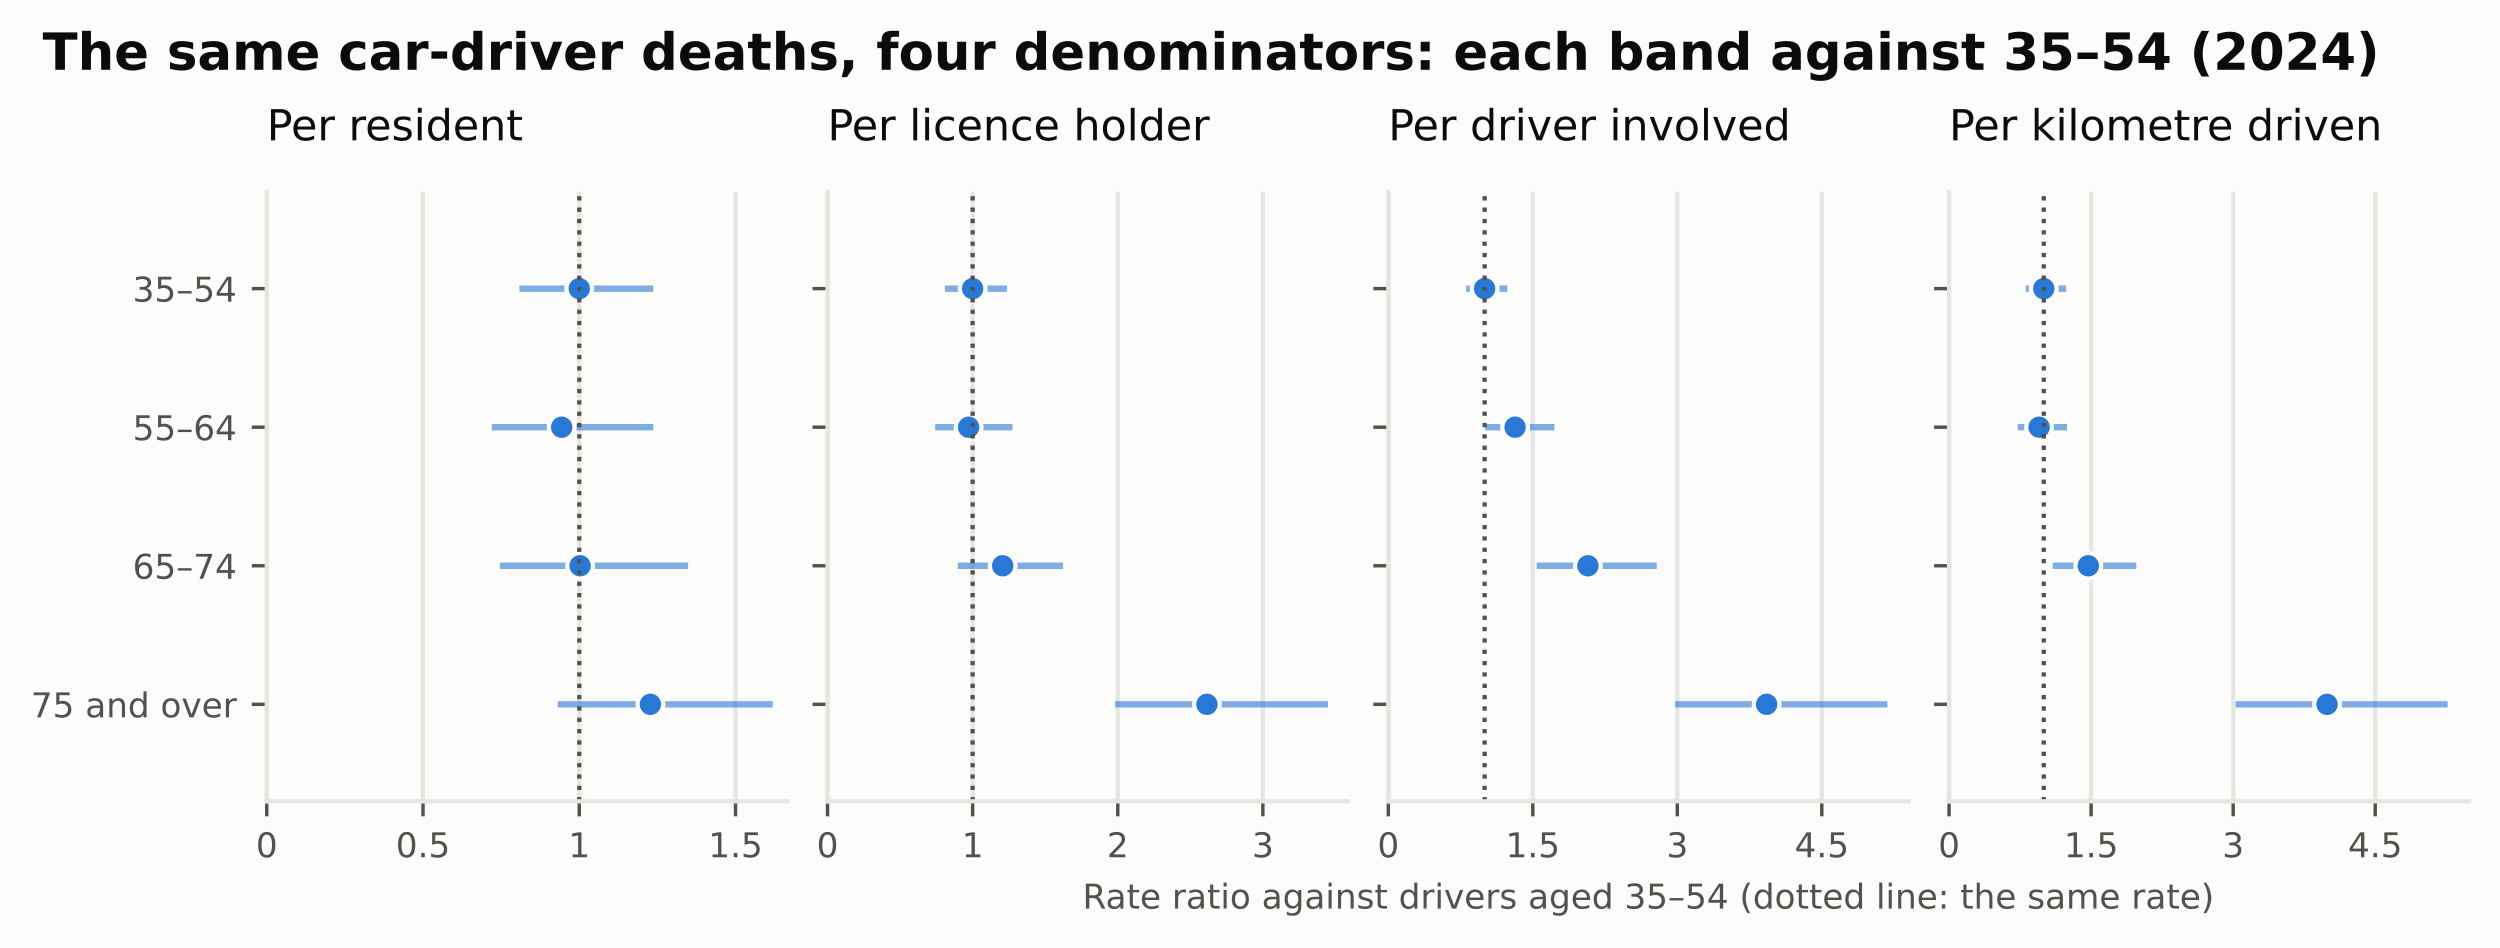
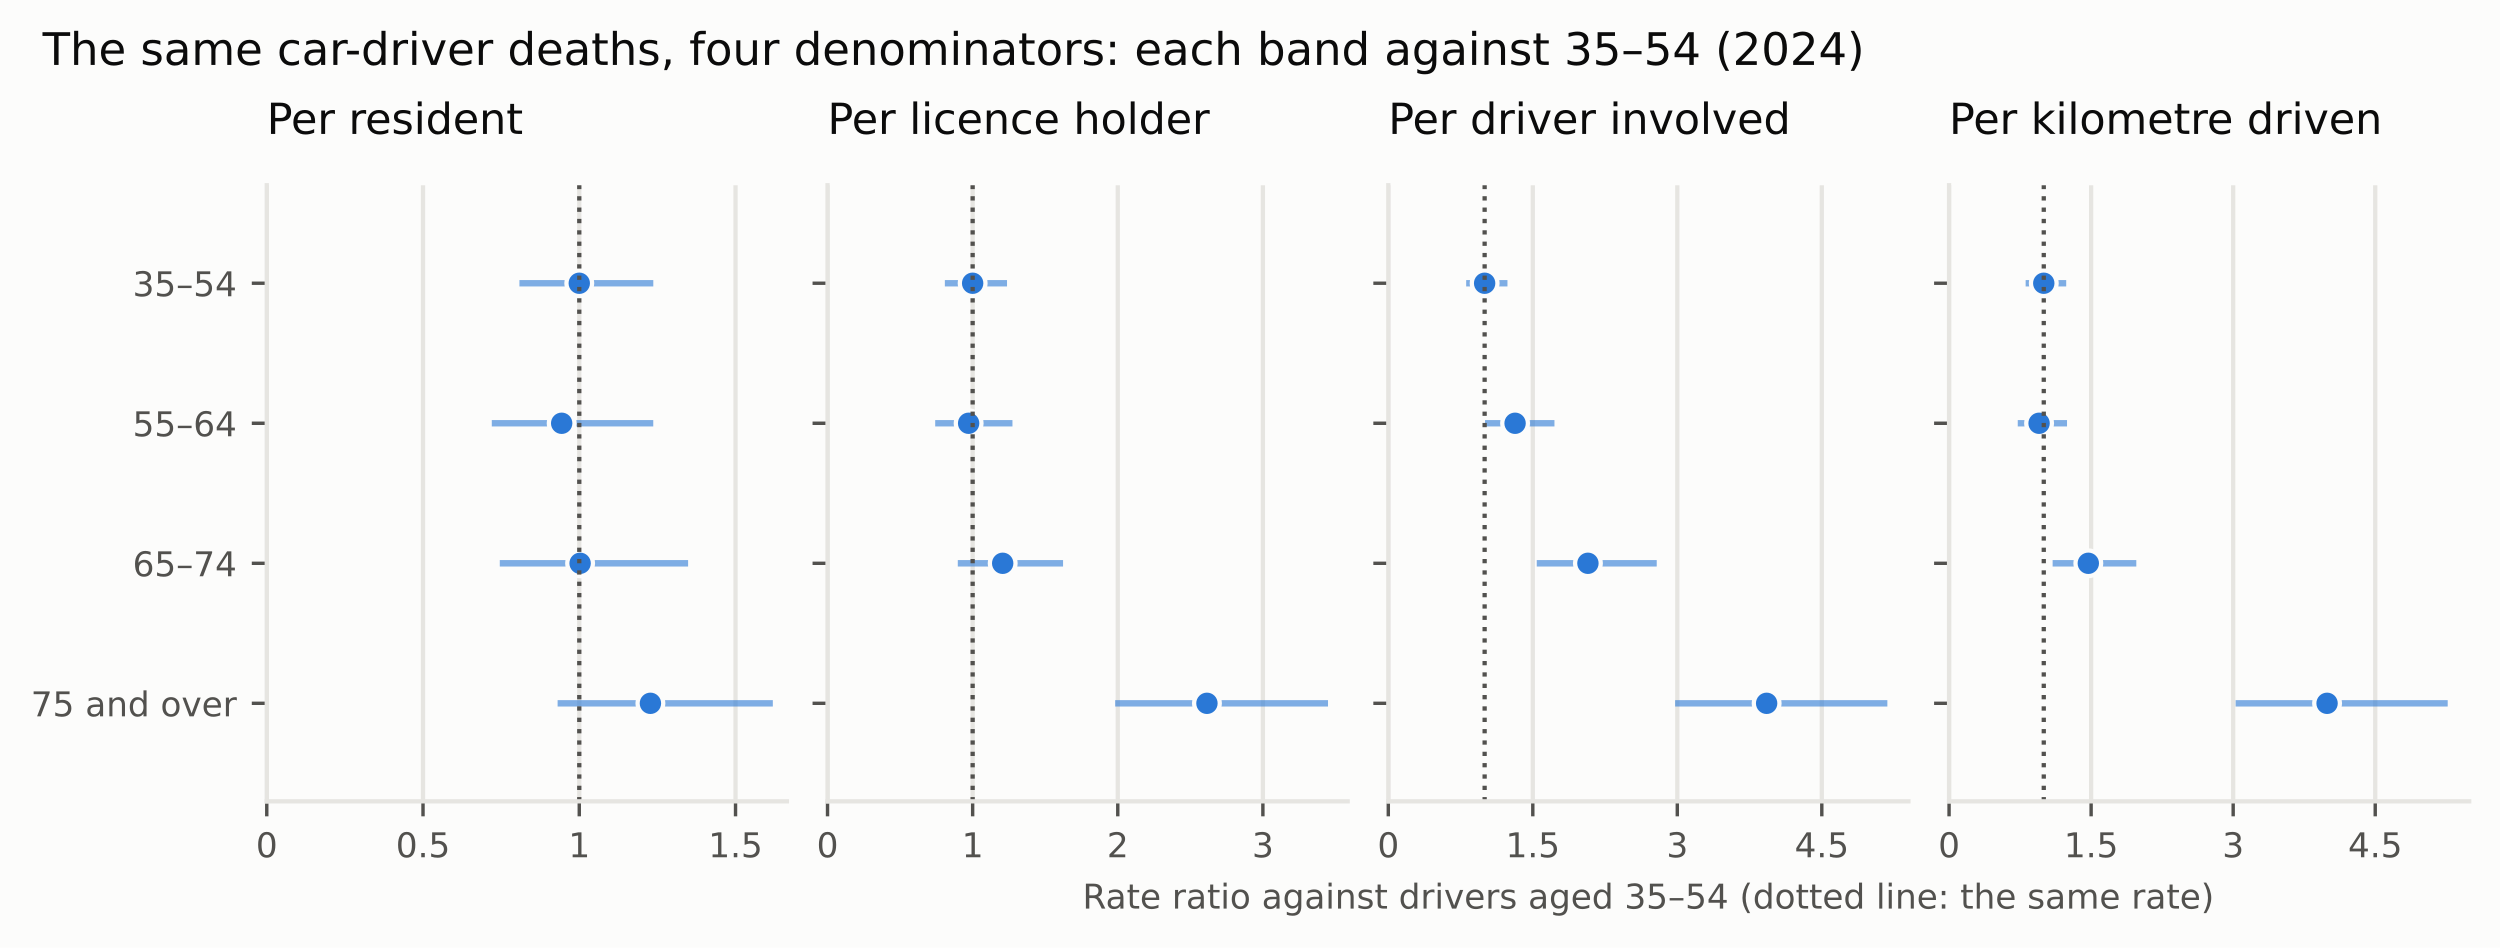
<svg xmlns="http://www.w3.org/2000/svg" xmlns:xlink="http://www.w3.org/1999/xlink" width="584.4pt" height="221.52pt" viewBox="0 0 584.4 221.52" version="1.1">
  <defs>
    <style type="text/css">*{stroke-linejoin: round; stroke-linecap: butt}</style>
  </defs>
  <g id="figure_1">
    <g id="patch_1">
      <path d="M 0 221.52  L 584.4 221.52  L 584.4 -0  L 0 -0  z " style="fill: #fcfcfb" />
    </g>
    <g id="axes_1">
      <g id="patch_2">
-         <path d="M 62.358 187.319  L 183.943 187.319  L 183.943 44.8  L 62.358 44.8  z " style="fill: #fcfcfb" />
+         <path d="M 62.358 187.319  L 183.943 187.319  L 183.943 43.3  L 62.358 43.3  z " style="fill: #fcfcfb" />
      </g>
      <g id="matplotlib.axis_1">
        <g id="xtick_1">
          <g id="line2d_1">
-             <path d="M 62.358 187.319  L 62.358 44.8  " clip-path="url(#p7e8b0e80f9)" style="fill: none; stroke: #e6e5e1; stroke-linecap: round" />
+             <path d="M 62.358 187.319  L 62.358 43.3  " clip-path="url(#p9aab2bcd86)" style="fill: none; stroke: #e6e5e1; stroke-linecap: round" />
          </g>
          <g id="line2d_2">
            <defs>
              <path id="m3a9c350e79" d="M 0 0  L 0 3.5  " style="stroke: #52514e; stroke-width: 0.8" />
            </defs>
            <g>
              <use xlink:href="#m3a9c350e79" x="62.358" y="187.319" style="fill: #52514e; stroke: #52514e; stroke-width: 0.8" />
            </g>
          </g>
          <g id="text_1">
            <text style="font-size: 8px; font-family: 'DejaVu Sans', 'Bitstream Vera Sans', 'Computer Modern Sans Serif', 'Lucida Grande', 'Verdana', 'Geneva', 'Lucid', 'Arial', 'Helvetica', 'Avant Garde', sans-serif; text-anchor: middle; fill: #52514e" x="62.358" y="200.397" transform="rotate(-0 62.3575 200.397)">0</text>
          </g>
        </g>
        <g id="xtick_2">
          <g id="line2d_3">
-             <path d="M 98.884 187.319  L 98.884 44.8  " clip-path="url(#p7e8b0e80f9)" style="fill: none; stroke: #e6e5e1; stroke-linecap: round" />
+             <path d="M 98.884 187.319  L 98.884 43.3  " clip-path="url(#p9aab2bcd86)" style="fill: none; stroke: #e6e5e1; stroke-linecap: round" />
          </g>
          <g id="line2d_4">
            <g>
              <use xlink:href="#m3a9c350e79" x="98.884" y="187.319" style="fill: #52514e; stroke: #52514e; stroke-width: 0.8" />
            </g>
          </g>
          <g id="text_2">
            <text style="font-size: 8px; font-family: 'DejaVu Sans', 'Bitstream Vera Sans', 'Computer Modern Sans Serif', 'Lucida Grande', 'Verdana', 'Geneva', 'Lucid', 'Arial', 'Helvetica', 'Avant Garde', sans-serif; text-anchor: middle; fill: #52514e" x="98.884" y="200.397" transform="rotate(-0 98.88395 200.397)">0.5</text>
          </g>
        </g>
        <g id="xtick_3">
          <g id="line2d_5">
-             <path d="M 135.41 187.319  L 135.41 44.8  " clip-path="url(#p7e8b0e80f9)" style="fill: none; stroke: #e6e5e1; stroke-linecap: round" />
+             <path d="M 135.41 187.319  L 135.41 43.3  " clip-path="url(#p9aab2bcd86)" style="fill: none; stroke: #e6e5e1; stroke-linecap: round" />
          </g>
          <g id="line2d_6">
            <g>
              <use xlink:href="#m3a9c350e79" x="135.41" y="187.319" style="fill: #52514e; stroke: #52514e; stroke-width: 0.8" />
            </g>
          </g>
          <g id="text_3">
            <text style="font-size: 8px; font-family: 'DejaVu Sans', 'Bitstream Vera Sans', 'Computer Modern Sans Serif', 'Lucida Grande', 'Verdana', 'Geneva', 'Lucid', 'Arial', 'Helvetica', 'Avant Garde', sans-serif; text-anchor: middle; fill: #52514e" x="135.41" y="200.397" transform="rotate(-0 135.4104 200.397)">1</text>
          </g>
        </g>
        <g id="xtick_4">
          <g id="line2d_7">
-             <path d="M 171.937 187.319  L 171.937 44.8  " clip-path="url(#p7e8b0e80f9)" style="fill: none; stroke: #e6e5e1; stroke-linecap: round" />
+             <path d="M 171.937 187.319  L 171.937 43.3  " clip-path="url(#p9aab2bcd86)" style="fill: none; stroke: #e6e5e1; stroke-linecap: round" />
          </g>
          <g id="line2d_8">
            <g>
              <use xlink:href="#m3a9c350e79" x="171.937" y="187.319" style="fill: #52514e; stroke: #52514e; stroke-width: 0.8" />
            </g>
          </g>
          <g id="text_4">
            <text style="font-size: 8px; font-family: 'DejaVu Sans', 'Bitstream Vera Sans', 'Computer Modern Sans Serif', 'Lucida Grande', 'Verdana', 'Geneva', 'Lucid', 'Arial', 'Helvetica', 'Avant Garde', sans-serif; text-anchor: middle; fill: #52514e" x="171.937" y="200.397" transform="rotate(-0 171.9369 200.397)">1.5</text>
          </g>
        </g>
      </g>
      <g id="matplotlib.axis_2">
        <g id="ytick_1">
          <g id="line2d_9">
            <defs>
              <path id="mdd3c75259f" d="M 0 0  L -3.5 0  " style="stroke: #52514e; stroke-width: 0.8" />
            </defs>
            <g>
-               <use xlink:href="#mdd3c75259f" x="62.358" y="67.473" style="fill: #52514e; stroke: #52514e; stroke-width: 0.8" />
+               <use xlink:href="#mdd3c75259f" x="62.358" y="66.212" style="fill: #52514e; stroke: #52514e; stroke-width: 0.8" />
            </g>
          </g>
          <g id="text_5">
-             <text style="font-size: 8px; font-family: 'DejaVu Sans', 'Bitstream Vera Sans', 'Computer Modern Sans Serif', 'Lucida Grande', 'Verdana', 'Geneva', 'Lucid', 'Arial', 'Helvetica', 'Avant Garde', sans-serif; text-anchor: end; fill: #52514e" x="55.358" y="70.512" transform="rotate(-0 55.3575 70.5124)">35–54</text>
+             <text style="font-size: 8px; font-family: 'DejaVu Sans', 'Bitstream Vera Sans', 'Computer Modern Sans Serif', 'Lucida Grande', 'Verdana', 'Geneva', 'Lucid', 'Arial', 'Helvetica', 'Avant Garde', sans-serif; text-anchor: end; fill: #52514e" x="55.358" y="69.251" transform="rotate(-0 55.3575 69.25094)">35–54</text>
          </g>
        </g>
        <g id="ytick_2">
          <g id="line2d_10">
            <g>
-               <use xlink:href="#mdd3c75259f" x="62.358" y="99.864" style="fill: #52514e; stroke: #52514e; stroke-width: 0.8" />
+               <use xlink:href="#mdd3c75259f" x="62.358" y="98.944" style="fill: #52514e; stroke: #52514e; stroke-width: 0.8" />
            </g>
          </g>
          <g id="text_6">
-             <text style="font-size: 8px; font-family: 'DejaVu Sans', 'Bitstream Vera Sans', 'Computer Modern Sans Serif', 'Lucida Grande', 'Verdana', 'Geneva', 'Lucid', 'Arial', 'Helvetica', 'Avant Garde', sans-serif; text-anchor: end; fill: #52514e" x="55.358" y="102.903" transform="rotate(-0 55.3575 102.9031)">55–64</text>
+             <text style="font-size: 8px; font-family: 'DejaVu Sans', 'Bitstream Vera Sans', 'Computer Modern Sans Serif', 'Lucida Grande', 'Verdana', 'Geneva', 'Lucid', 'Arial', 'Helvetica', 'Avant Garde', sans-serif; text-anchor: end; fill: #52514e" x="55.358" y="101.983" transform="rotate(-0 55.3575 101.9826)">55–64</text>
          </g>
        </g>
        <g id="ytick_3">
          <g id="line2d_11">
            <g>
-               <use xlink:href="#mdd3c75259f" x="62.358" y="132.255" style="fill: #52514e; stroke: #52514e; stroke-width: 0.8" />
+               <use xlink:href="#mdd3c75259f" x="62.358" y="131.675" style="fill: #52514e; stroke: #52514e; stroke-width: 0.8" />
            </g>
          </g>
          <g id="text_7">
-             <text style="font-size: 8px; font-family: 'DejaVu Sans', 'Bitstream Vera Sans', 'Computer Modern Sans Serif', 'Lucida Grande', 'Verdana', 'Geneva', 'Lucid', 'Arial', 'Helvetica', 'Avant Garde', sans-serif; text-anchor: end; fill: #52514e" x="55.358" y="135.294" transform="rotate(-0 55.3575 135.2938)">65–74</text>
+             <text style="font-size: 8px; font-family: 'DejaVu Sans', 'Bitstream Vera Sans', 'Computer Modern Sans Serif', 'Lucida Grande', 'Verdana', 'Geneva', 'Lucid', 'Arial', 'Helvetica', 'Avant Garde', sans-serif; text-anchor: end; fill: #52514e" x="55.358" y="134.714" transform="rotate(-0 55.3575 134.7142)">65–74</text>
          </g>
        </g>
        <g id="ytick_4">
          <g id="line2d_12">
            <g>
-               <use xlink:href="#mdd3c75259f" x="62.358" y="164.645" style="fill: #52514e; stroke: #52514e; stroke-width: 0.8" />
+               <use xlink:href="#mdd3c75259f" x="62.358" y="164.407" style="fill: #52514e; stroke: #52514e; stroke-width: 0.8" />
            </g>
          </g>
          <g id="text_8">
-             <text style="font-size: 8px; font-family: 'DejaVu Sans', 'Bitstream Vera Sans', 'Computer Modern Sans Serif', 'Lucida Grande', 'Verdana', 'Geneva', 'Lucid', 'Arial', 'Helvetica', 'Avant Garde', sans-serif; text-anchor: end; fill: #52514e" x="55.358" y="167.685" transform="rotate(-0 55.3575 167.6848)">75 and over</text>
+             <text style="font-size: 8px; font-family: 'DejaVu Sans', 'Bitstream Vera Sans', 'Computer Modern Sans Serif', 'Lucida Grande', 'Verdana', 'Geneva', 'Lucid', 'Arial', 'Helvetica', 'Avant Garde', sans-serif; text-anchor: end; fill: #52514e" x="55.358" y="167.446" transform="rotate(-0 55.3575 167.4461)">75 and over</text>
          </g>
        </g>
      </g>
      <g id="LineCollection_1">
-         <path d="M 121.42 67.473  L 152.715 67.473  " clip-path="url(#p7e8b0e80f9)" style="fill: none; stroke: #2a78d6; stroke-opacity: 0.6; stroke-width: 1.5" />
-         <path d="M 114.96 99.864  L 152.705 99.864  " clip-path="url(#p7e8b0e80f9)" style="fill: none; stroke: #2a78d6; stroke-opacity: 0.6; stroke-width: 1.5" />
-         <path d="M 116.83 132.255  L 160.851 132.255  " clip-path="url(#p7e8b0e80f9)" style="fill: none; stroke: #2a78d6; stroke-opacity: 0.6; stroke-width: 1.5" />
-         <path d="M 130.345 164.645  L 180.658 164.645  " clip-path="url(#p7e8b0e80f9)" style="fill: none; stroke: #2a78d6; stroke-opacity: 0.6; stroke-width: 1.5" />
+         <path d="M 121.42 66.212  L 152.715 66.212  " clip-path="url(#p9aab2bcd86)" style="fill: none; stroke: #2a78d6; stroke-opacity: 0.6; stroke-width: 1.5" />
+         <path d="M 114.96 98.944  L 152.705 98.944  " clip-path="url(#p9aab2bcd86)" style="fill: none; stroke: #2a78d6; stroke-opacity: 0.6; stroke-width: 1.5" />
+         <path d="M 116.83 131.675  L 160.851 131.675  " clip-path="url(#p9aab2bcd86)" style="fill: none; stroke: #2a78d6; stroke-opacity: 0.6; stroke-width: 1.5" />
+         <path d="M 130.345 164.407  L 180.658 164.407  " clip-path="url(#p9aab2bcd86)" style="fill: none; stroke: #2a78d6; stroke-opacity: 0.6; stroke-width: 1.5" />
      </g>
      <g id="line2d_13">
        <defs>
          <path id="m46226ccf0c" d="M 0 3  C 0.796 3 1.559 2.684 2.121 2.121  C 2.684 1.559 3 0.796 3 0  C 3 -0.796 2.684 -1.559 2.121 -2.121  C 1.559 -2.684 0.796 -3 0 -3  C -0.796 -3 -1.559 -2.684 -2.121 -2.121  C -2.684 -1.559 -3 -0.796 -3 0  C -3 0.796 -2.684 1.559 -2.121 2.121  C -1.559 2.684 -0.796 3 0 3  z " style="stroke: #fcfcfb" />
        </defs>
-         <g clip-path="url(#p7e8b0e80f9)">
-           <use xlink:href="#m46226ccf0c" x="135.41" y="67.473" style="fill: #2a78d6; stroke: #fcfcfb" />
-           <use xlink:href="#m46226ccf0c" x="131.296" y="99.864" style="fill: #2a78d6; stroke: #fcfcfb" />
-           <use xlink:href="#m46226ccf0c" x="135.605" y="132.255" style="fill: #2a78d6; stroke: #fcfcfb" />
-           <use xlink:href="#m46226ccf0c" x="152.04" y="164.645" style="fill: #2a78d6; stroke: #fcfcfb" />
+         <g clip-path="url(#p9aab2bcd86)">
+           <use xlink:href="#m46226ccf0c" x="135.41" y="66.212" style="fill: #2a78d6; stroke: #fcfcfb" />
+           <use xlink:href="#m46226ccf0c" x="131.296" y="98.944" style="fill: #2a78d6; stroke: #fcfcfb" />
+           <use xlink:href="#m46226ccf0c" x="135.605" y="131.675" style="fill: #2a78d6; stroke: #fcfcfb" />
+           <use xlink:href="#m46226ccf0c" x="152.04" y="164.407" style="fill: #2a78d6; stroke: #fcfcfb" />
        </g>
      </g>
      <g id="line2d_14">
-         <path d="M 135.41 187.319  L 135.41 44.8  " clip-path="url(#p7e8b0e80f9)" style="fill: none; stroke-dasharray: 1,1.65; stroke-dashoffset: 0; stroke: #52514e" />
+         <path d="M 135.41 187.319  L 135.41 43.3  " clip-path="url(#p9aab2bcd86)" style="fill: none; stroke-dasharray: 1,1.65; stroke-dashoffset: 0; stroke: #52514e" />
      </g>
      <g id="patch_3">
-         <path d="M 62.358 187.319  L 62.358 44.8  " style="fill: none; stroke: #e6e5e1; stroke-linejoin: miter; stroke-linecap: square" />
+         <path d="M 62.358 187.319  L 62.358 43.3  " style="fill: none; stroke: #e6e5e1; stroke-linejoin: miter; stroke-linecap: square" />
      </g>
      <g id="patch_4">
        <path d="M 62.358 187.319  L 183.943 187.319  " style="fill: none; stroke: #e6e5e1; stroke-linejoin: miter; stroke-linecap: square" />
      </g>
      <g id="text_9">
-         <text style="font-size: 10px; font-family: 'DejaVu Sans', 'Bitstream Vera Sans', 'Computer Modern Sans Serif', 'Lucida Grande', 'Verdana', 'Geneva', 'Lucid', 'Arial', 'Helvetica', 'Avant Garde', sans-serif; text-anchor: start; fill: #0b0b0b" x="62.358" y="32.8" transform="rotate(-0 62.3575 32.79986)">Per resident</text>
+         <text style="font-size: 10px; font-family: 'DejaVu Sans', 'Bitstream Vera Sans', 'Computer Modern Sans Serif', 'Lucida Grande', 'Verdana', 'Geneva', 'Lucid', 'Arial', 'Helvetica', 'Avant Garde', sans-serif; text-anchor: start; fill: #0b0b0b" x="62.358" y="31.3" transform="rotate(-0 62.3575 31.29974)">Per resident</text>
      </g>
    </g>
    <g id="axes_2">
      <g id="patch_5">
-         <path d="M 193.443 187.319  L 315.028 187.319  L 315.028 44.8  L 193.443 44.8  z " style="fill: #fcfcfb" />
+         <path d="M 193.443 187.319  L 315.028 187.319  L 315.028 43.3  L 193.443 43.3  z " style="fill: #fcfcfb" />
      </g>
      <g id="matplotlib.axis_3">
        <g id="xtick_5">
          <g id="line2d_15">
-             <path d="M 193.443 187.319  L 193.443 44.8  " clip-path="url(#p3431bf0bd1)" style="fill: none; stroke: #e6e5e1; stroke-linecap: round" />
+             <path d="M 193.443 187.319  L 193.443 43.3  " clip-path="url(#p9f979f6549)" style="fill: none; stroke: #e6e5e1; stroke-linecap: round" />
          </g>
          <g id="line2d_16">
            <g>
              <use xlink:href="#m3a9c350e79" x="193.443" y="187.319" style="fill: #52514e; stroke: #52514e; stroke-width: 0.8" />
            </g>
          </g>
          <g id="text_10">
            <text style="font-size: 8px; font-family: 'DejaVu Sans', 'Bitstream Vera Sans', 'Computer Modern Sans Serif', 'Lucida Grande', 'Verdana', 'Geneva', 'Lucid', 'Arial', 'Helvetica', 'Avant Garde', sans-serif; text-anchor: middle; fill: #52514e" x="193.443" y="200.397" transform="rotate(-0 193.4431 200.397)">0</text>
          </g>
        </g>
        <g id="xtick_6">
          <g id="line2d_17">
-             <path d="M 227.366 187.319  L 227.366 44.8  " clip-path="url(#p3431bf0bd1)" style="fill: none; stroke: #e6e5e1; stroke-linecap: round" />
+             <path d="M 227.366 187.319  L 227.366 43.3  " clip-path="url(#p9f979f6549)" style="fill: none; stroke: #e6e5e1; stroke-linecap: round" />
          </g>
          <g id="line2d_18">
            <g>
              <use xlink:href="#m3a9c350e79" x="227.366" y="187.319" style="fill: #52514e; stroke: #52514e; stroke-width: 0.8" />
            </g>
          </g>
          <g id="text_11">
            <text style="font-size: 8px; font-family: 'DejaVu Sans', 'Bitstream Vera Sans', 'Computer Modern Sans Serif', 'Lucida Grande', 'Verdana', 'Geneva', 'Lucid', 'Arial', 'Helvetica', 'Avant Garde', sans-serif; text-anchor: middle; fill: #52514e" x="227.366" y="200.397" transform="rotate(-0 227.3662 200.397)">1</text>
          </g>
        </g>
        <g id="xtick_7">
          <g id="line2d_19">
-             <path d="M 261.289 187.319  L 261.289 44.8  " clip-path="url(#p3431bf0bd1)" style="fill: none; stroke: #e6e5e1; stroke-linecap: round" />
+             <path d="M 261.289 187.319  L 261.289 43.3  " clip-path="url(#p9f979f6549)" style="fill: none; stroke: #e6e5e1; stroke-linecap: round" />
          </g>
          <g id="line2d_20">
            <g>
              <use xlink:href="#m3a9c350e79" x="261.289" y="187.319" style="fill: #52514e; stroke: #52514e; stroke-width: 0.8" />
            </g>
          </g>
          <g id="text_12">
            <text style="font-size: 8px; font-family: 'DejaVu Sans', 'Bitstream Vera Sans', 'Computer Modern Sans Serif', 'Lucida Grande', 'Verdana', 'Geneva', 'Lucid', 'Arial', 'Helvetica', 'Avant Garde', sans-serif; text-anchor: middle; fill: #52514e" x="261.289" y="200.397" transform="rotate(-0 261.2893 200.397)">2</text>
          </g>
        </g>
        <g id="xtick_8">
          <g id="line2d_21">
-             <path d="M 295.212 187.319  L 295.212 44.8  " clip-path="url(#p3431bf0bd1)" style="fill: none; stroke: #e6e5e1; stroke-linecap: round" />
+             <path d="M 295.212 187.319  L 295.212 43.3  " clip-path="url(#p9f979f6549)" style="fill: none; stroke: #e6e5e1; stroke-linecap: round" />
          </g>
          <g id="line2d_22">
            <g>
              <use xlink:href="#m3a9c350e79" x="295.212" y="187.319" style="fill: #52514e; stroke: #52514e; stroke-width: 0.8" />
            </g>
          </g>
          <g id="text_13">
            <text style="font-size: 8px; font-family: 'DejaVu Sans', 'Bitstream Vera Sans', 'Computer Modern Sans Serif', 'Lucida Grande', 'Verdana', 'Geneva', 'Lucid', 'Arial', 'Helvetica', 'Avant Garde', sans-serif; text-anchor: middle; fill: #52514e" x="295.212" y="200.397" transform="rotate(-0 295.2124 200.397)">3</text>
          </g>
        </g>
      </g>
      <g id="matplotlib.axis_4">
        <g id="ytick_5">
          <g id="line2d_23">
            <g>
-               <use xlink:href="#mdd3c75259f" x="193.443" y="67.473" style="fill: #52514e; stroke: #52514e; stroke-width: 0.8" />
+               <use xlink:href="#mdd3c75259f" x="193.443" y="66.212" style="fill: #52514e; stroke: #52514e; stroke-width: 0.8" />
            </g>
          </g>
        </g>
        <g id="ytick_6">
          <g id="line2d_24">
            <g>
-               <use xlink:href="#mdd3c75259f" x="193.443" y="99.864" style="fill: #52514e; stroke: #52514e; stroke-width: 0.8" />
+               <use xlink:href="#mdd3c75259f" x="193.443" y="98.944" style="fill: #52514e; stroke: #52514e; stroke-width: 0.8" />
            </g>
          </g>
        </g>
        <g id="ytick_7">
          <g id="line2d_25">
            <g>
-               <use xlink:href="#mdd3c75259f" x="193.443" y="132.255" style="fill: #52514e; stroke: #52514e; stroke-width: 0.8" />
+               <use xlink:href="#mdd3c75259f" x="193.443" y="131.675" style="fill: #52514e; stroke: #52514e; stroke-width: 0.8" />
            </g>
          </g>
        </g>
        <g id="ytick_8">
          <g id="line2d_26">
            <g>
-               <use xlink:href="#mdd3c75259f" x="193.443" y="164.645" style="fill: #52514e; stroke: #52514e; stroke-width: 0.8" />
+               <use xlink:href="#mdd3c75259f" x="193.443" y="164.407" style="fill: #52514e; stroke: #52514e; stroke-width: 0.8" />
            </g>
          </g>
        </g>
      </g>
      <g id="LineCollection_2">
-         <path d="M 220.87 67.473  L 235.402 67.473  " clip-path="url(#p3431bf0bd1)" style="fill: none; stroke: #2a78d6; stroke-opacity: 0.6; stroke-width: 1.5" />
-         <path d="M 218.612 99.864  L 236.672 99.864  " clip-path="url(#p3431bf0bd1)" style="fill: none; stroke: #2a78d6; stroke-opacity: 0.6; stroke-width: 1.5" />
-         <path d="M 223.894 132.255  L 248.502 132.255  " clip-path="url(#p3431bf0bd1)" style="fill: none; stroke: #2a78d6; stroke-opacity: 0.6; stroke-width: 1.5" />
-         <path d="M 260.68 164.645  L 310.437 164.645  " clip-path="url(#p3431bf0bd1)" style="fill: none; stroke: #2a78d6; stroke-opacity: 0.6; stroke-width: 1.5" />
+         <path d="M 220.87 66.212  L 235.402 66.212  " clip-path="url(#p9f979f6549)" style="fill: none; stroke: #2a78d6; stroke-opacity: 0.6; stroke-width: 1.5" />
+         <path d="M 218.612 98.944  L 236.672 98.944  " clip-path="url(#p9f979f6549)" style="fill: none; stroke: #2a78d6; stroke-opacity: 0.6; stroke-width: 1.5" />
+         <path d="M 223.894 131.675  L 248.502 131.675  " clip-path="url(#p9f979f6549)" style="fill: none; stroke: #2a78d6; stroke-opacity: 0.6; stroke-width: 1.5" />
+         <path d="M 260.68 164.407  L 310.437 164.407  " clip-path="url(#p9f979f6549)" style="fill: none; stroke: #2a78d6; stroke-opacity: 0.6; stroke-width: 1.5" />
      </g>
      <g id="line2d_27">
-         <g clip-path="url(#p3431bf0bd1)">
-           <use xlink:href="#m46226ccf0c" x="227.366" y="67.473" style="fill: #2a78d6; stroke: #fcfcfb" />
-           <use xlink:href="#m46226ccf0c" x="226.428" y="99.864" style="fill: #2a78d6; stroke: #fcfcfb" />
-           <use xlink:href="#m46226ccf0c" x="234.389" y="132.255" style="fill: #2a78d6; stroke: #fcfcfb" />
-           <use xlink:href="#m46226ccf0c" x="282.135" y="164.645" style="fill: #2a78d6; stroke: #fcfcfb" />
+         <g clip-path="url(#p9f979f6549)">
+           <use xlink:href="#m46226ccf0c" x="227.366" y="66.212" style="fill: #2a78d6; stroke: #fcfcfb" />
+           <use xlink:href="#m46226ccf0c" x="226.428" y="98.944" style="fill: #2a78d6; stroke: #fcfcfb" />
+           <use xlink:href="#m46226ccf0c" x="234.389" y="131.675" style="fill: #2a78d6; stroke: #fcfcfb" />
+           <use xlink:href="#m46226ccf0c" x="282.135" y="164.407" style="fill: #2a78d6; stroke: #fcfcfb" />
        </g>
      </g>
      <g id="line2d_28">
-         <path d="M 227.366 187.319  L 227.366 44.8  " clip-path="url(#p3431bf0bd1)" style="fill: none; stroke-dasharray: 1,1.65; stroke-dashoffset: 0; stroke: #52514e" />
+         <path d="M 227.366 187.319  L 227.366 43.3  " clip-path="url(#p9f979f6549)" style="fill: none; stroke-dasharray: 1,1.65; stroke-dashoffset: 0; stroke: #52514e" />
      </g>
      <g id="patch_6">
-         <path d="M 193.443 187.319  L 193.443 44.8  " style="fill: none; stroke: #e6e5e1; stroke-linejoin: miter; stroke-linecap: square" />
+         <path d="M 193.443 187.319  L 193.443 43.3  " style="fill: none; stroke: #e6e5e1; stroke-linejoin: miter; stroke-linecap: square" />
      </g>
      <g id="patch_7">
        <path d="M 193.443 187.319  L 315.028 187.319  " style="fill: none; stroke: #e6e5e1; stroke-linejoin: miter; stroke-linecap: square" />
      </g>
      <g id="text_14">
-         <text style="font-size: 10px; font-family: 'DejaVu Sans', 'Bitstream Vera Sans', 'Computer Modern Sans Serif', 'Lucida Grande', 'Verdana', 'Geneva', 'Lucid', 'Arial', 'Helvetica', 'Avant Garde', sans-serif; text-anchor: start; fill: #0b0b0b" x="193.443" y="32.8" transform="rotate(-0 193.4431 32.79986)">Per licence holder</text>
+         <text style="font-size: 10px; font-family: 'DejaVu Sans', 'Bitstream Vera Sans', 'Computer Modern Sans Serif', 'Lucida Grande', 'Verdana', 'Geneva', 'Lucid', 'Arial', 'Helvetica', 'Avant Garde', sans-serif; text-anchor: start; fill: #0b0b0b" x="193.443" y="31.3" transform="rotate(-0 193.4431 31.29974)">Per licence holder</text>
      </g>
    </g>
    <g id="axes_3">
      <g id="patch_8">
-         <path d="M 324.529 187.319  L 446.114 187.319  L 446.114 44.8  L 324.529 44.8  z " style="fill: #fcfcfb" />
+         <path d="M 324.529 187.319  L 446.114 187.319  L 446.114 43.3  L 324.529 43.3  z " style="fill: #fcfcfb" />
      </g>
      <g id="matplotlib.axis_5">
        <g id="xtick_9">
          <g id="line2d_29">
-             <path d="M 324.529 187.319  L 324.529 44.8  " clip-path="url(#pbc306927f0)" style="fill: none; stroke: #e6e5e1; stroke-linecap: round" />
+             <path d="M 324.529 187.319  L 324.529 43.3  " clip-path="url(#p6af8337577)" style="fill: none; stroke: #e6e5e1; stroke-linecap: round" />
          </g>
          <g id="line2d_30">
            <g>
              <use xlink:href="#m3a9c350e79" x="324.529" y="187.319" style="fill: #52514e; stroke: #52514e; stroke-width: 0.8" />
            </g>
          </g>
          <g id="text_15">
            <text style="font-size: 8px; font-family: 'DejaVu Sans', 'Bitstream Vera Sans', 'Computer Modern Sans Serif', 'Lucida Grande', 'Verdana', 'Geneva', 'Lucid', 'Arial', 'Helvetica', 'Avant Garde', sans-serif; text-anchor: middle; fill: #52514e" x="324.529" y="200.397" transform="rotate(-0 324.5288 200.397)">0</text>
          </g>
        </g>
        <g id="xtick_10">
          <g id="line2d_31">
-             <path d="M 358.308 187.319  L 358.308 44.8  " clip-path="url(#pbc306927f0)" style="fill: none; stroke: #e6e5e1; stroke-linecap: round" />
+             <path d="M 358.308 187.319  L 358.308 43.3  " clip-path="url(#p6af8337577)" style="fill: none; stroke: #e6e5e1; stroke-linecap: round" />
          </g>
          <g id="line2d_32">
            <g>
              <use xlink:href="#m3a9c350e79" x="358.308" y="187.319" style="fill: #52514e; stroke: #52514e; stroke-width: 0.8" />
            </g>
          </g>
          <g id="text_16">
            <text style="font-size: 8px; font-family: 'DejaVu Sans', 'Bitstream Vera Sans', 'Computer Modern Sans Serif', 'Lucida Grande', 'Verdana', 'Geneva', 'Lucid', 'Arial', 'Helvetica', 'Avant Garde', sans-serif; text-anchor: middle; fill: #52514e" x="358.308" y="200.397" transform="rotate(-0 358.3076 200.397)">1.5</text>
          </g>
        </g>
        <g id="xtick_11">
          <g id="line2d_33">
-             <path d="M 392.086 187.319  L 392.086 44.8  " clip-path="url(#pbc306927f0)" style="fill: none; stroke: #e6e5e1; stroke-linecap: round" />
+             <path d="M 392.086 187.319  L 392.086 43.3  " clip-path="url(#p6af8337577)" style="fill: none; stroke: #e6e5e1; stroke-linecap: round" />
          </g>
          <g id="line2d_34">
            <g>
              <use xlink:href="#m3a9c350e79" x="392.086" y="187.319" style="fill: #52514e; stroke: #52514e; stroke-width: 0.8" />
            </g>
          </g>
          <g id="text_17">
            <text style="font-size: 8px; font-family: 'DejaVu Sans', 'Bitstream Vera Sans', 'Computer Modern Sans Serif', 'Lucida Grande', 'Verdana', 'Geneva', 'Lucid', 'Arial', 'Helvetica', 'Avant Garde', sans-serif; text-anchor: middle; fill: #52514e" x="392.086" y="200.397" transform="rotate(-0 392.0864 200.397)">3</text>
          </g>
        </g>
        <g id="xtick_12">
          <g id="line2d_35">
-             <path d="M 425.865 187.319  L 425.865 44.8  " clip-path="url(#pbc306927f0)" style="fill: none; stroke: #e6e5e1; stroke-linecap: round" />
+             <path d="M 425.865 187.319  L 425.865 43.3  " clip-path="url(#p6af8337577)" style="fill: none; stroke: #e6e5e1; stroke-linecap: round" />
          </g>
          <g id="line2d_36">
            <g>
              <use xlink:href="#m3a9c350e79" x="425.865" y="187.319" style="fill: #52514e; stroke: #52514e; stroke-width: 0.8" />
            </g>
          </g>
          <g id="text_18">
            <text style="font-size: 8px; font-family: 'DejaVu Sans', 'Bitstream Vera Sans', 'Computer Modern Sans Serif', 'Lucida Grande', 'Verdana', 'Geneva', 'Lucid', 'Arial', 'Helvetica', 'Avant Garde', sans-serif; text-anchor: middle; fill: #52514e" x="425.865" y="200.397" transform="rotate(-0 425.8653 200.397)">4.5</text>
          </g>
        </g>
        <g id="text_19">
          <text style="font-size: 8px; font-family: 'DejaVu Sans', 'Bitstream Vera Sans', 'Computer Modern Sans Serif', 'Lucida Grande', 'Verdana', 'Geneva', 'Lucid', 'Arial', 'Helvetica', 'Avant Garde', sans-serif; text-anchor: middle; fill: #52514e" x="385.321" y="212.398" transform="rotate(-0 385.3213 212.3976)">Rate ratio against drivers aged 35–54 (dotted line: the same rate)</text>
        </g>
      </g>
      <g id="matplotlib.axis_6">
        <g id="ytick_9">
          <g id="line2d_37">
            <g>
-               <use xlink:href="#mdd3c75259f" x="324.529" y="67.473" style="fill: #52514e; stroke: #52514e; stroke-width: 0.8" />
+               <use xlink:href="#mdd3c75259f" x="324.529" y="66.212" style="fill: #52514e; stroke: #52514e; stroke-width: 0.8" />
            </g>
          </g>
        </g>
        <g id="ytick_10">
          <g id="line2d_38">
            <g>
-               <use xlink:href="#mdd3c75259f" x="324.529" y="99.864" style="fill: #52514e; stroke: #52514e; stroke-width: 0.8" />
+               <use xlink:href="#mdd3c75259f" x="324.529" y="98.944" style="fill: #52514e; stroke: #52514e; stroke-width: 0.8" />
            </g>
          </g>
        </g>
        <g id="ytick_11">
          <g id="line2d_39">
            <g>
-               <use xlink:href="#mdd3c75259f" x="324.529" y="132.255" style="fill: #52514e; stroke: #52514e; stroke-width: 0.8" />
+               <use xlink:href="#mdd3c75259f" x="324.529" y="131.675" style="fill: #52514e; stroke: #52514e; stroke-width: 0.8" />
            </g>
          </g>
        </g>
        <g id="ytick_12">
          <g id="line2d_40">
            <g>
-               <use xlink:href="#mdd3c75259f" x="324.529" y="164.645" style="fill: #52514e; stroke: #52514e; stroke-width: 0.8" />
+               <use xlink:href="#mdd3c75259f" x="324.529" y="164.407" style="fill: #52514e; stroke: #52514e; stroke-width: 0.8" />
            </g>
          </g>
        </g>
      </g>
      <g id="LineCollection_3">
-         <path d="M 342.735 67.473  L 352.382 67.473  " clip-path="url(#pbc306927f0)" style="fill: none; stroke: #2a78d6; stroke-opacity: 0.6; stroke-width: 1.5" />
-         <path d="M 347.142 99.864  L 363.369 99.864  " clip-path="url(#pbc306927f0)" style="fill: none; stroke: #2a78d6; stroke-opacity: 0.6; stroke-width: 1.5" />
-         <path d="M 359.231 132.255  L 387.276 132.255  " clip-path="url(#pbc306927f0)" style="fill: none; stroke: #2a78d6; stroke-opacity: 0.6; stroke-width: 1.5" />
-         <path d="M 391.575 164.645  L 441.191 164.645  " clip-path="url(#pbc306927f0)" style="fill: none; stroke: #2a78d6; stroke-opacity: 0.6; stroke-width: 1.5" />
+         <path d="M 342.735 66.212  L 352.382 66.212  " clip-path="url(#p6af8337577)" style="fill: none; stroke: #2a78d6; stroke-opacity: 0.6; stroke-width: 1.5" />
+         <path d="M 347.142 98.944  L 363.369 98.944  " clip-path="url(#p6af8337577)" style="fill: none; stroke: #2a78d6; stroke-opacity: 0.6; stroke-width: 1.5" />
+         <path d="M 359.231 131.675  L 387.276 131.675  " clip-path="url(#p6af8337577)" style="fill: none; stroke: #2a78d6; stroke-opacity: 0.6; stroke-width: 1.5" />
+         <path d="M 391.575 164.407  L 441.191 164.407  " clip-path="url(#p6af8337577)" style="fill: none; stroke: #2a78d6; stroke-opacity: 0.6; stroke-width: 1.5" />
      </g>
      <g id="line2d_41">
-         <g clip-path="url(#pbc306927f0)">
-           <use xlink:href="#m46226ccf0c" x="347.048" y="67.473" style="fill: #2a78d6; stroke: #fcfcfb" />
-           <use xlink:href="#m46226ccf0c" x="354.165" y="99.864" style="fill: #2a78d6; stroke: #fcfcfb" />
-           <use xlink:href="#m46226ccf0c" x="371.192" y="132.255" style="fill: #2a78d6; stroke: #fcfcfb" />
-           <use xlink:href="#m46226ccf0c" x="412.97" y="164.645" style="fill: #2a78d6; stroke: #fcfcfb" />
+         <g clip-path="url(#p6af8337577)">
+           <use xlink:href="#m46226ccf0c" x="347.048" y="66.212" style="fill: #2a78d6; stroke: #fcfcfb" />
+           <use xlink:href="#m46226ccf0c" x="354.165" y="98.944" style="fill: #2a78d6; stroke: #fcfcfb" />
+           <use xlink:href="#m46226ccf0c" x="371.192" y="131.675" style="fill: #2a78d6; stroke: #fcfcfb" />
+           <use xlink:href="#m46226ccf0c" x="412.97" y="164.407" style="fill: #2a78d6; stroke: #fcfcfb" />
        </g>
      </g>
      <g id="line2d_42">
-         <path d="M 347.048 187.319  L 347.048 44.8  " clip-path="url(#pbc306927f0)" style="fill: none; stroke-dasharray: 1,1.65; stroke-dashoffset: 0; stroke: #52514e" />
+         <path d="M 347.048 187.319  L 347.048 43.3  " clip-path="url(#p6af8337577)" style="fill: none; stroke-dasharray: 1,1.65; stroke-dashoffset: 0; stroke: #52514e" />
      </g>
      <g id="patch_9">
-         <path d="M 324.529 187.319  L 324.529 44.8  " style="fill: none; stroke: #e6e5e1; stroke-linejoin: miter; stroke-linecap: square" />
+         <path d="M 324.529 187.319  L 324.529 43.3  " style="fill: none; stroke: #e6e5e1; stroke-linejoin: miter; stroke-linecap: square" />
      </g>
      <g id="patch_10">
        <path d="M 324.529 187.319  L 446.114 187.319  " style="fill: none; stroke: #e6e5e1; stroke-linejoin: miter; stroke-linecap: square" />
      </g>
      <g id="text_20">
-         <text style="font-size: 10px; font-family: 'DejaVu Sans', 'Bitstream Vera Sans', 'Computer Modern Sans Serif', 'Lucida Grande', 'Verdana', 'Geneva', 'Lucid', 'Arial', 'Helvetica', 'Avant Garde', sans-serif; text-anchor: start; fill: #0b0b0b" x="324.529" y="32.8" transform="rotate(-0 324.5288 32.79986)">Per driver involved</text>
+         <text style="font-size: 10px; font-family: 'DejaVu Sans', 'Bitstream Vera Sans', 'Computer Modern Sans Serif', 'Lucida Grande', 'Verdana', 'Geneva', 'Lucid', 'Arial', 'Helvetica', 'Avant Garde', sans-serif; text-anchor: start; fill: #0b0b0b" x="324.529" y="31.3" transform="rotate(-0 324.5288 31.29974)">Per driver involved</text>
      </g>
    </g>
    <g id="axes_4">
      <g id="patch_11">
-         <path d="M 455.614 187.319  L 577.2 187.319  L 577.2 44.8  L 455.614 44.8  z " style="fill: #fcfcfb" />
+         <path d="M 455.614 187.319  L 577.2 187.319  L 577.2 43.3  L 455.614 43.3  z " style="fill: #fcfcfb" />
      </g>
      <g id="matplotlib.axis_7">
        <g id="xtick_13">
          <g id="line2d_43">
-             <path d="M 455.614 187.319  L 455.614 44.8  " clip-path="url(#pe4ee06e736)" style="fill: none; stroke: #e6e5e1; stroke-linecap: round" />
+             <path d="M 455.614 187.319  L 455.614 43.3  " clip-path="url(#p97f633aa5c)" style="fill: none; stroke: #e6e5e1; stroke-linecap: round" />
          </g>
          <g id="line2d_44">
            <g>
              <use xlink:href="#m3a9c350e79" x="455.614" y="187.319" style="fill: #52514e; stroke: #52514e; stroke-width: 0.8" />
            </g>
          </g>
          <g id="text_21">
            <text style="font-size: 8px; font-family: 'DejaVu Sans', 'Bitstream Vera Sans', 'Computer Modern Sans Serif', 'Lucida Grande', 'Verdana', 'Geneva', 'Lucid', 'Arial', 'Helvetica', 'Avant Garde', sans-serif; text-anchor: middle; fill: #52514e" x="455.614" y="200.397" transform="rotate(-0 455.6144 200.397)">0</text>
          </g>
        </g>
        <g id="xtick_14">
          <g id="line2d_45">
-             <path d="M 488.821 187.319  L 488.821 44.8  " clip-path="url(#pe4ee06e736)" style="fill: none; stroke: #e6e5e1; stroke-linecap: round" />
+             <path d="M 488.821 187.319  L 488.821 43.3  " clip-path="url(#p97f633aa5c)" style="fill: none; stroke: #e6e5e1; stroke-linecap: round" />
          </g>
          <g id="line2d_46">
            <g>
              <use xlink:href="#m3a9c350e79" x="488.821" y="187.319" style="fill: #52514e; stroke: #52514e; stroke-width: 0.8" />
            </g>
          </g>
          <g id="text_22">
            <text style="font-size: 8px; font-family: 'DejaVu Sans', 'Bitstream Vera Sans', 'Computer Modern Sans Serif', 'Lucida Grande', 'Verdana', 'Geneva', 'Lucid', 'Arial', 'Helvetica', 'Avant Garde', sans-serif; text-anchor: middle; fill: #52514e" x="488.821" y="200.397" transform="rotate(-0 488.8208 200.397)">1.5</text>
          </g>
        </g>
        <g id="xtick_15">
          <g id="line2d_47">
-             <path d="M 522.027 187.319  L 522.027 44.8  " clip-path="url(#pe4ee06e736)" style="fill: none; stroke: #e6e5e1; stroke-linecap: round" />
+             <path d="M 522.027 187.319  L 522.027 43.3  " clip-path="url(#p97f633aa5c)" style="fill: none; stroke: #e6e5e1; stroke-linecap: round" />
          </g>
          <g id="line2d_48">
            <g>
              <use xlink:href="#m3a9c350e79" x="522.027" y="187.319" style="fill: #52514e; stroke: #52514e; stroke-width: 0.8" />
            </g>
          </g>
          <g id="text_23">
            <text style="font-size: 8px; font-family: 'DejaVu Sans', 'Bitstream Vera Sans', 'Computer Modern Sans Serif', 'Lucida Grande', 'Verdana', 'Geneva', 'Lucid', 'Arial', 'Helvetica', 'Avant Garde', sans-serif; text-anchor: middle; fill: #52514e" x="522.027" y="200.397" transform="rotate(-0 522.0273 200.397)">3</text>
          </g>
        </g>
        <g id="xtick_16">
          <g id="line2d_49">
-             <path d="M 555.234 187.319  L 555.234 44.8  " clip-path="url(#pe4ee06e736)" style="fill: none; stroke: #e6e5e1; stroke-linecap: round" />
+             <path d="M 555.234 187.319  L 555.234 43.3  " clip-path="url(#p97f633aa5c)" style="fill: none; stroke: #e6e5e1; stroke-linecap: round" />
          </g>
          <g id="line2d_50">
            <g>
              <use xlink:href="#m3a9c350e79" x="555.234" y="187.319" style="fill: #52514e; stroke: #52514e; stroke-width: 0.8" />
            </g>
          </g>
          <g id="text_24">
            <text style="font-size: 8px; font-family: 'DejaVu Sans', 'Bitstream Vera Sans', 'Computer Modern Sans Serif', 'Lucida Grande', 'Verdana', 'Geneva', 'Lucid', 'Arial', 'Helvetica', 'Avant Garde', sans-serif; text-anchor: middle; fill: #52514e" x="555.234" y="200.397" transform="rotate(-0 555.2337 200.397)">4.5</text>
          </g>
        </g>
      </g>
      <g id="matplotlib.axis_8">
        <g id="ytick_13">
          <g id="line2d_51">
            <g>
-               <use xlink:href="#mdd3c75259f" x="455.614" y="67.473" style="fill: #52514e; stroke: #52514e; stroke-width: 0.8" />
+               <use xlink:href="#mdd3c75259f" x="455.614" y="66.212" style="fill: #52514e; stroke: #52514e; stroke-width: 0.8" />
            </g>
          </g>
        </g>
        <g id="ytick_14">
          <g id="line2d_52">
            <g>
-               <use xlink:href="#mdd3c75259f" x="455.614" y="99.864" style="fill: #52514e; stroke: #52514e; stroke-width: 0.8" />
+               <use xlink:href="#mdd3c75259f" x="455.614" y="98.944" style="fill: #52514e; stroke: #52514e; stroke-width: 0.8" />
            </g>
          </g>
        </g>
        <g id="ytick_15">
          <g id="line2d_53">
            <g>
-               <use xlink:href="#mdd3c75259f" x="455.614" y="132.255" style="fill: #52514e; stroke: #52514e; stroke-width: 0.8" />
+               <use xlink:href="#mdd3c75259f" x="455.614" y="131.675" style="fill: #52514e; stroke: #52514e; stroke-width: 0.8" />
            </g>
          </g>
        </g>
        <g id="ytick_16">
          <g id="line2d_54">
            <g>
-               <use xlink:href="#mdd3c75259f" x="455.614" y="164.645" style="fill: #52514e; stroke: #52514e; stroke-width: 0.8" />
+               <use xlink:href="#mdd3c75259f" x="455.614" y="164.407" style="fill: #52514e; stroke: #52514e; stroke-width: 0.8" />
            </g>
          </g>
        </g>
      </g>
      <g id="LineCollection_4">
-         <path d="M 473.512 67.473  L 482.996 67.473  " clip-path="url(#pe4ee06e736)" style="fill: none; stroke: #2a78d6; stroke-opacity: 0.6; stroke-width: 1.5" />
-         <path d="M 471.669 99.864  L 483.19 99.864  " clip-path="url(#pe4ee06e736)" style="fill: none; stroke: #2a78d6; stroke-opacity: 0.6; stroke-width: 1.5" />
-         <path d="M 479.821 132.255  L 499.384 132.255  " clip-path="url(#pe4ee06e736)" style="fill: none; stroke: #2a78d6; stroke-opacity: 0.6; stroke-width: 1.5" />
-         <path d="M 522.602 164.645  L 572.174 164.645  " clip-path="url(#pe4ee06e736)" style="fill: none; stroke: #2a78d6; stroke-opacity: 0.6; stroke-width: 1.5" />
+         <path d="M 473.512 66.212  L 482.996 66.212  " clip-path="url(#p97f633aa5c)" style="fill: none; stroke: #2a78d6; stroke-opacity: 0.6; stroke-width: 1.5" />
+         <path d="M 471.669 98.944  L 483.19 98.944  " clip-path="url(#p97f633aa5c)" style="fill: none; stroke: #2a78d6; stroke-opacity: 0.6; stroke-width: 1.5" />
+         <path d="M 479.821 131.675  L 499.384 131.675  " clip-path="url(#p97f633aa5c)" style="fill: none; stroke: #2a78d6; stroke-opacity: 0.6; stroke-width: 1.5" />
+         <path d="M 522.602 164.407  L 572.174 164.407  " clip-path="url(#p97f633aa5c)" style="fill: none; stroke: #2a78d6; stroke-opacity: 0.6; stroke-width: 1.5" />
      </g>
      <g id="line2d_55">
-         <g clip-path="url(#pe4ee06e736)">
-           <use xlink:href="#m46226ccf0c" x="477.752" y="67.473" style="fill: #2a78d6; stroke: #fcfcfb" />
-           <use xlink:href="#m46226ccf0c" x="476.655" y="99.864" style="fill: #2a78d6; stroke: #fcfcfb" />
-           <use xlink:href="#m46226ccf0c" x="488.164" y="132.255" style="fill: #2a78d6; stroke: #fcfcfb" />
-           <use xlink:href="#m46226ccf0c" x="543.977" y="164.645" style="fill: #2a78d6; stroke: #fcfcfb" />
+         <g clip-path="url(#p97f633aa5c)">
+           <use xlink:href="#m46226ccf0c" x="477.752" y="66.212" style="fill: #2a78d6; stroke: #fcfcfb" />
+           <use xlink:href="#m46226ccf0c" x="476.655" y="98.944" style="fill: #2a78d6; stroke: #fcfcfb" />
+           <use xlink:href="#m46226ccf0c" x="488.164" y="131.675" style="fill: #2a78d6; stroke: #fcfcfb" />
+           <use xlink:href="#m46226ccf0c" x="543.977" y="164.407" style="fill: #2a78d6; stroke: #fcfcfb" />
        </g>
      </g>
      <g id="line2d_56">
-         <path d="M 477.752 187.319  L 477.752 44.8  " clip-path="url(#pe4ee06e736)" style="fill: none; stroke-dasharray: 1,1.65; stroke-dashoffset: 0; stroke: #52514e" />
+         <path d="M 477.752 187.319  L 477.752 43.3  " clip-path="url(#p97f633aa5c)" style="fill: none; stroke-dasharray: 1,1.65; stroke-dashoffset: 0; stroke: #52514e" />
      </g>
      <g id="patch_12">
-         <path d="M 455.614 187.319  L 455.614 44.8  " style="fill: none; stroke: #e6e5e1; stroke-linejoin: miter; stroke-linecap: square" />
+         <path d="M 455.614 187.319  L 455.614 43.3  " style="fill: none; stroke: #e6e5e1; stroke-linejoin: miter; stroke-linecap: square" />
      </g>
      <g id="patch_13">
        <path d="M 455.614 187.319  L 577.2 187.319  " style="fill: none; stroke: #e6e5e1; stroke-linejoin: miter; stroke-linecap: square" />
      </g>
      <g id="text_25">
-         <text style="font-size: 10px; font-family: 'DejaVu Sans', 'Bitstream Vera Sans', 'Computer Modern Sans Serif', 'Lucida Grande', 'Verdana', 'Geneva', 'Lucid', 'Arial', 'Helvetica', 'Avant Garde', sans-serif; text-anchor: start; fill: #0b0b0b" x="455.614" y="32.8" transform="rotate(-0 455.6144 32.79986)">Per kilometre driven</text>
+         <text style="font-size: 10px; font-family: 'DejaVu Sans', 'Bitstream Vera Sans', 'Computer Modern Sans Serif', 'Lucida Grande', 'Verdana', 'Geneva', 'Lucid', 'Arial', 'Helvetica', 'Avant Garde', sans-serif; text-anchor: start; fill: #0b0b0b" x="455.614" y="31.3" transform="rotate(-0 455.6144 31.29974)">Per kilometre driven</text>
      </g>
    </g>
    <g id="text_26">
-       <text style="font-weight: 700; font-size: 12px; font-family: 'DejaVu Sans', 'Bitstream Vera Sans', 'Computer Modern Sans Serif', 'Lucida Grande', 'Verdana', 'Geneva', 'Lucid', 'Arial', 'Helvetica', 'Avant Garde', sans-serif; text-anchor: start; fill: #0b0b0b" x="9.96" y="16.318" transform="rotate(-0 9.95976 16.31812)">The same car-driver deaths, four denominators: each band against 35–54 (2024)</text>
+       <text style="font-size: 10.5px; font-family: 'DejaVu Sans', 'Bitstream Vera Sans', 'Computer Modern Sans Serif', 'Lucida Grande', 'Verdana', 'Geneva', 'Lucid', 'Arial', 'Helvetica', 'Avant Garde', sans-serif; text-anchor: start; fill: #0b0b0b" x="9.96" y="15.178" transform="rotate(-0 9.95976 15.17836)">The same car-driver deaths, four denominators: each band against 35–54 (2024)</text>
    </g>
  </g>
  <defs>
-     <clipPath id="p7e8b0e80f9">
-       <rect x="62.358" y="44.8" width="121.585" height="142.519" />
+     <clipPath id="p9aab2bcd86">
+       <rect x="62.358" y="43.3" width="121.585" height="144.019" />
    </clipPath>
-     <clipPath id="p3431bf0bd1">
-       <rect x="193.443" y="44.8" width="121.585" height="142.519" />
+     <clipPath id="p9f979f6549">
+       <rect x="193.443" y="43.3" width="121.585" height="144.019" />
    </clipPath>
-     <clipPath id="pbc306927f0">
-       <rect x="324.529" y="44.8" width="121.585" height="142.519" />
+     <clipPath id="p6af8337577">
+       <rect x="324.529" y="43.3" width="121.585" height="144.019" />
    </clipPath>
-     <clipPath id="pe4ee06e736">
-       <rect x="455.614" y="44.8" width="121.585" height="142.519" />
+     <clipPath id="p97f633aa5c">
+       <rect x="455.614" y="43.3" width="121.585" height="144.019" />
    </clipPath>
  </defs>
</svg>
